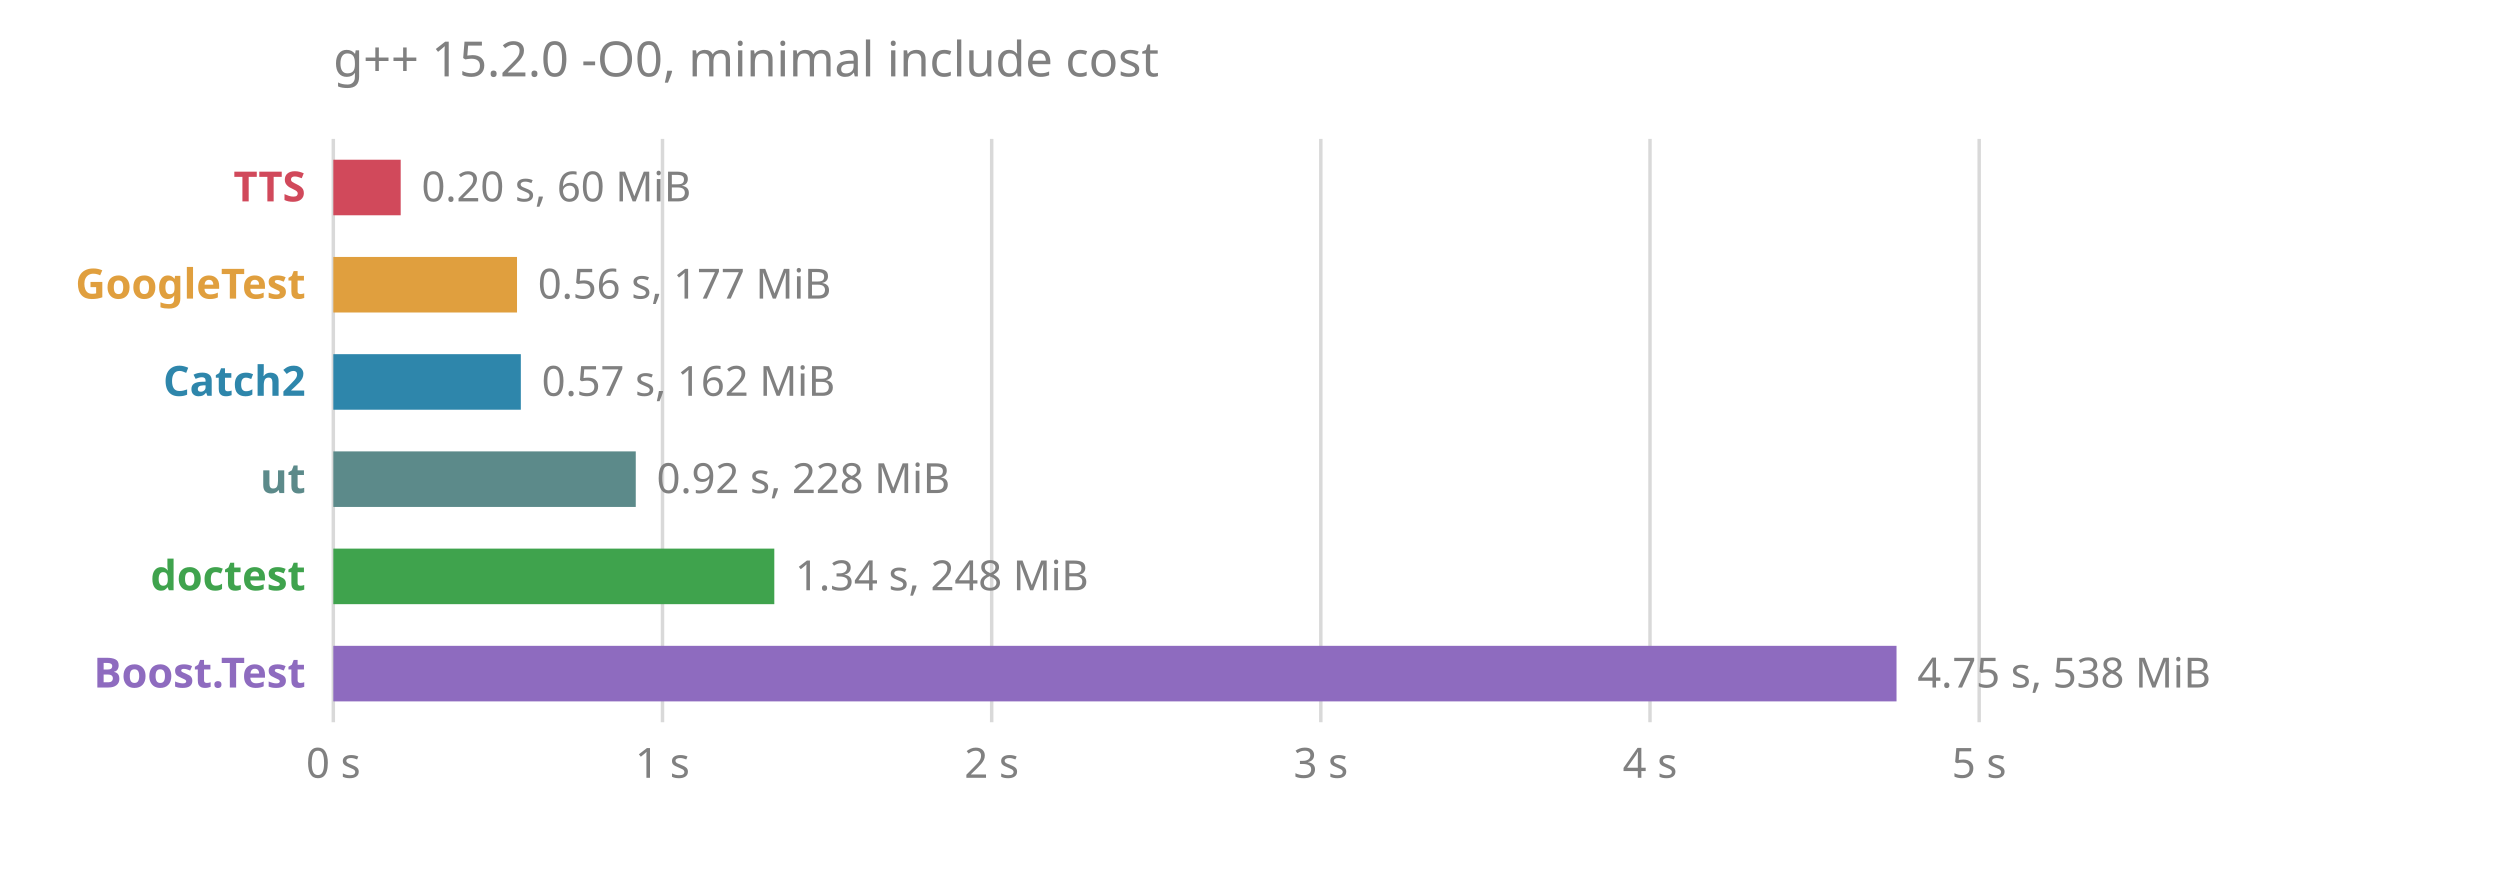
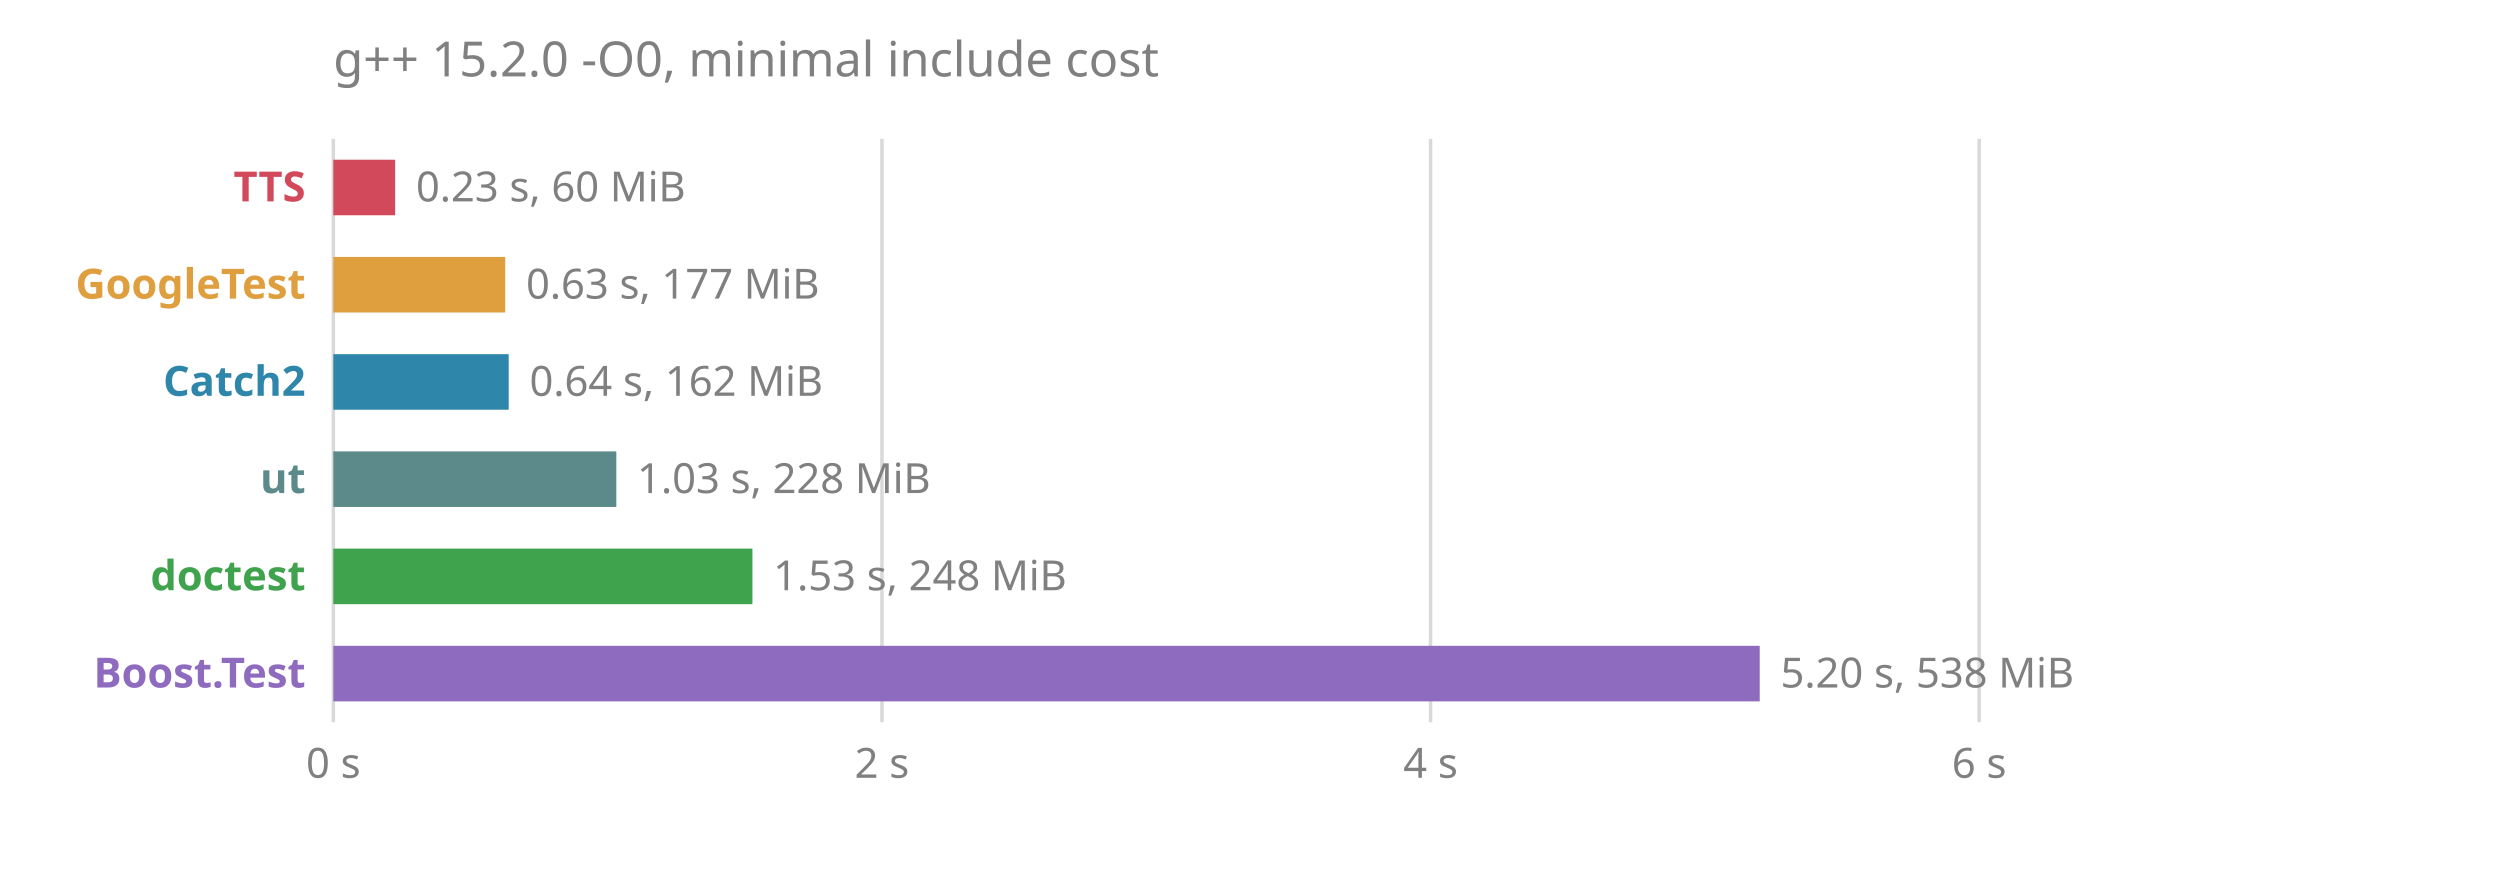
<svg xmlns="http://www.w3.org/2000/svg" viewBox="0 0 720 252" font-family="sans-serif" font-size="12">
  <text x="96" y="22" fill="#808080" font-size="14">g++ 15.2.0 -O0, minimal include cost</text>
  <line x1="96.0" x2="96.0" y1="40" y2="208" stroke="#808080" stroke-opacity="0.3" />
  <text x="96.0" y="224" fill="#808080" text-anchor="middle">0 s</text>
-   <line x1="190.8" x2="190.8" y1="40" y2="208" stroke="#808080" stroke-opacity="0.3" />
-   <text x="190.8" y="224" fill="#808080" text-anchor="middle">1 s</text>
-   <line x1="285.6" x2="285.6" y1="40" y2="208" stroke="#808080" stroke-opacity="0.3" />
-   <text x="285.6" y="224" fill="#808080" text-anchor="middle">2 s</text>
-   <line x1="380.4" x2="380.4" y1="40" y2="208" stroke="#808080" stroke-opacity="0.3" />
-   <text x="380.4" y="224" fill="#808080" text-anchor="middle">3 s</text>
-   <line x1="475.2" x2="475.2" y1="40" y2="208" stroke="#808080" stroke-opacity="0.3" />
-   <text x="475.2" y="224" fill="#808080" text-anchor="middle">4 s</text>
+   <line x1="254.0" x2="254.0" y1="40" y2="208" stroke="#808080" stroke-opacity="0.3" />
+   <text x="254.0" y="224" fill="#808080" text-anchor="middle">2 s</text>
+   <line x1="412.0" x2="412.0" y1="40" y2="208" stroke="#808080" stroke-opacity="0.3" />
+   <text x="412.0" y="224" fill="#808080" text-anchor="middle">4 s</text>
  <line x1="570.0" x2="570.0" y1="40" y2="208" stroke="#808080" stroke-opacity="0.3" />
-   <text x="570.0" y="224" fill="#808080" text-anchor="middle">5 s</text>
+   <text x="570.0" y="224" fill="#808080" text-anchor="middle">6 s</text>
  <text x="88" y="58" fill="#d1495b" font-weight="bold" text-anchor="end">TTS</text>
-   <rect x="96" y="46" width="19.4" height="16" fill="#d1495b" />
-   <text x="121.4" y="58" fill="#808080">0.20 s, 60 MiB</text>
+   <rect x="96" y="46" width="17.8" height="16" fill="#d1495b" />
+   <text x="119.8" y="58" fill="#808080">0.23 s, 60 MiB</text>
  <text x="88" y="86" fill="#e09f3e" font-weight="bold" text-anchor="end">GoogleTest</text>
-   <rect x="96" y="74" width="52.9" height="16" fill="#e09f3e" />
-   <text x="154.9" y="86" fill="#808080">0.56 s, 177 MiB</text>
+   <rect x="96" y="74" width="49.5" height="16" fill="#e09f3e" />
+   <text x="151.5" y="86" fill="#808080">0.63 s, 177 MiB</text>
  <text x="88" y="114" fill="#2e86ab" font-weight="bold" text-anchor="end">Catch2</text>
-   <rect x="96" y="102" width="54.0" height="16" fill="#2e86ab" />
-   <text x="156.0" y="114" fill="#808080">0.57 s, 162 MiB</text>
+   <rect x="96" y="102" width="50.5" height="16" fill="#2e86ab" />
+   <text x="152.5" y="114" fill="#808080">0.64 s, 162 MiB</text>
  <text x="88" y="142" fill="#5c8a8a" font-weight="bold" text-anchor="end">ut</text>
-   <rect x="96" y="130" width="87.1" height="16" fill="#5c8a8a" />
-   <text x="189.1" y="142" fill="#808080">0.92 s, 228 MiB</text>
+   <rect x="96" y="130" width="81.5" height="16" fill="#5c8a8a" />
+   <text x="183.5" y="142" fill="#808080">1.03 s, 228 MiB</text>
  <text x="88" y="170" fill="#3fa34d" font-weight="bold" text-anchor="end">doctest</text>
-   <rect x="96" y="158" width="127.0" height="16" fill="#3fa34d" />
-   <text x="229.0" y="170" fill="#808080">1.34 s, 248 MiB</text>
+   <rect x="96" y="158" width="120.7" height="16" fill="#3fa34d" />
+   <text x="222.7" y="170" fill="#808080">1.53 s, 248 MiB</text>
  <text x="88" y="198" fill="#8e6bbf" font-weight="bold" text-anchor="end">Boost.Test</text>
-   <rect x="96" y="186" width="450.2" height="16" fill="#8e6bbf" />
-   <text x="552.2" y="198" fill="#808080">4.75 s, 538 MiB</text>
+   <rect x="96" y="186" width="410.8" height="16" fill="#8e6bbf" />
+   <text x="512.8" y="198" fill="#808080">5.20 s, 538 MiB</text>
</svg>
